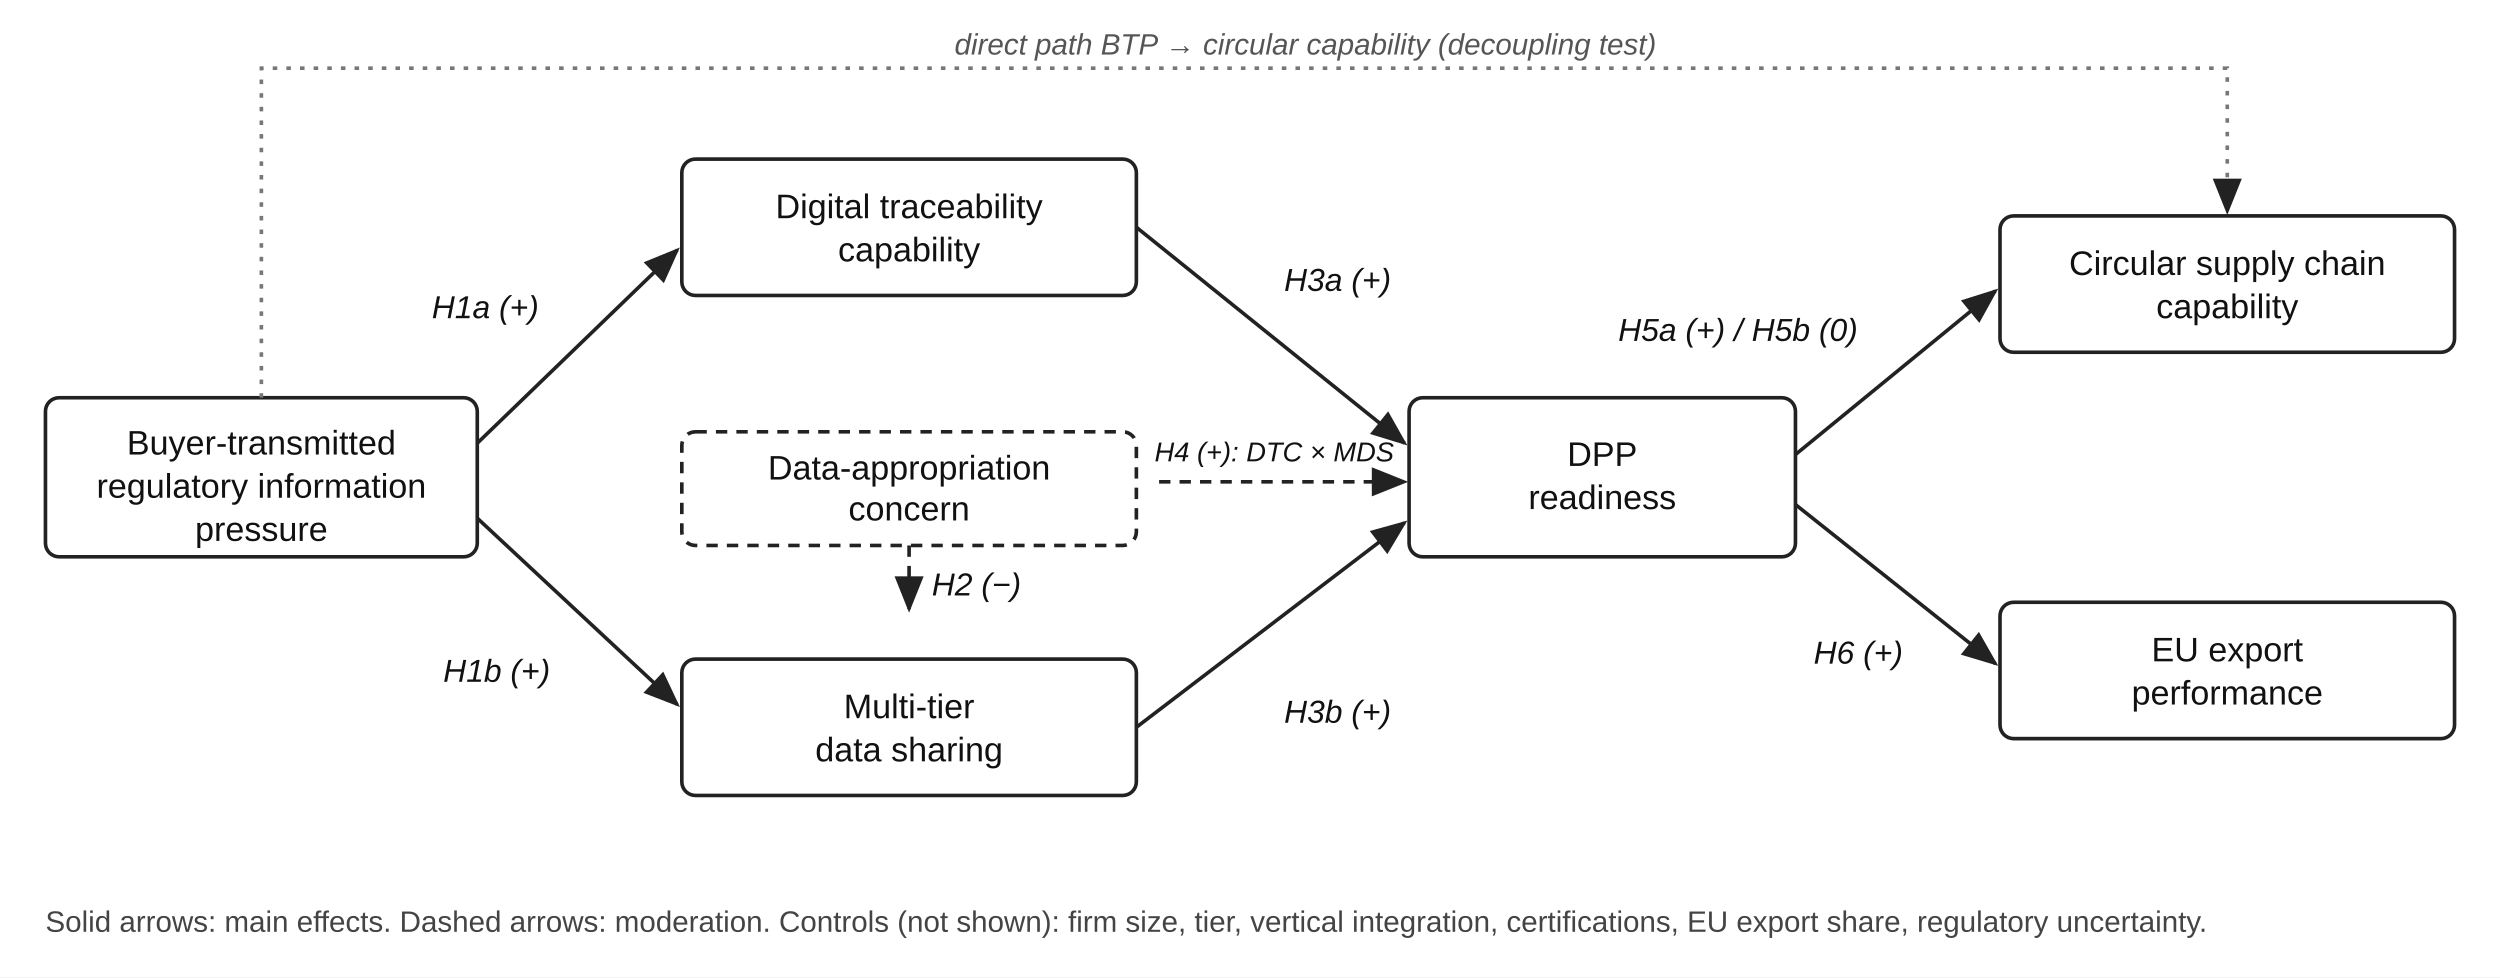
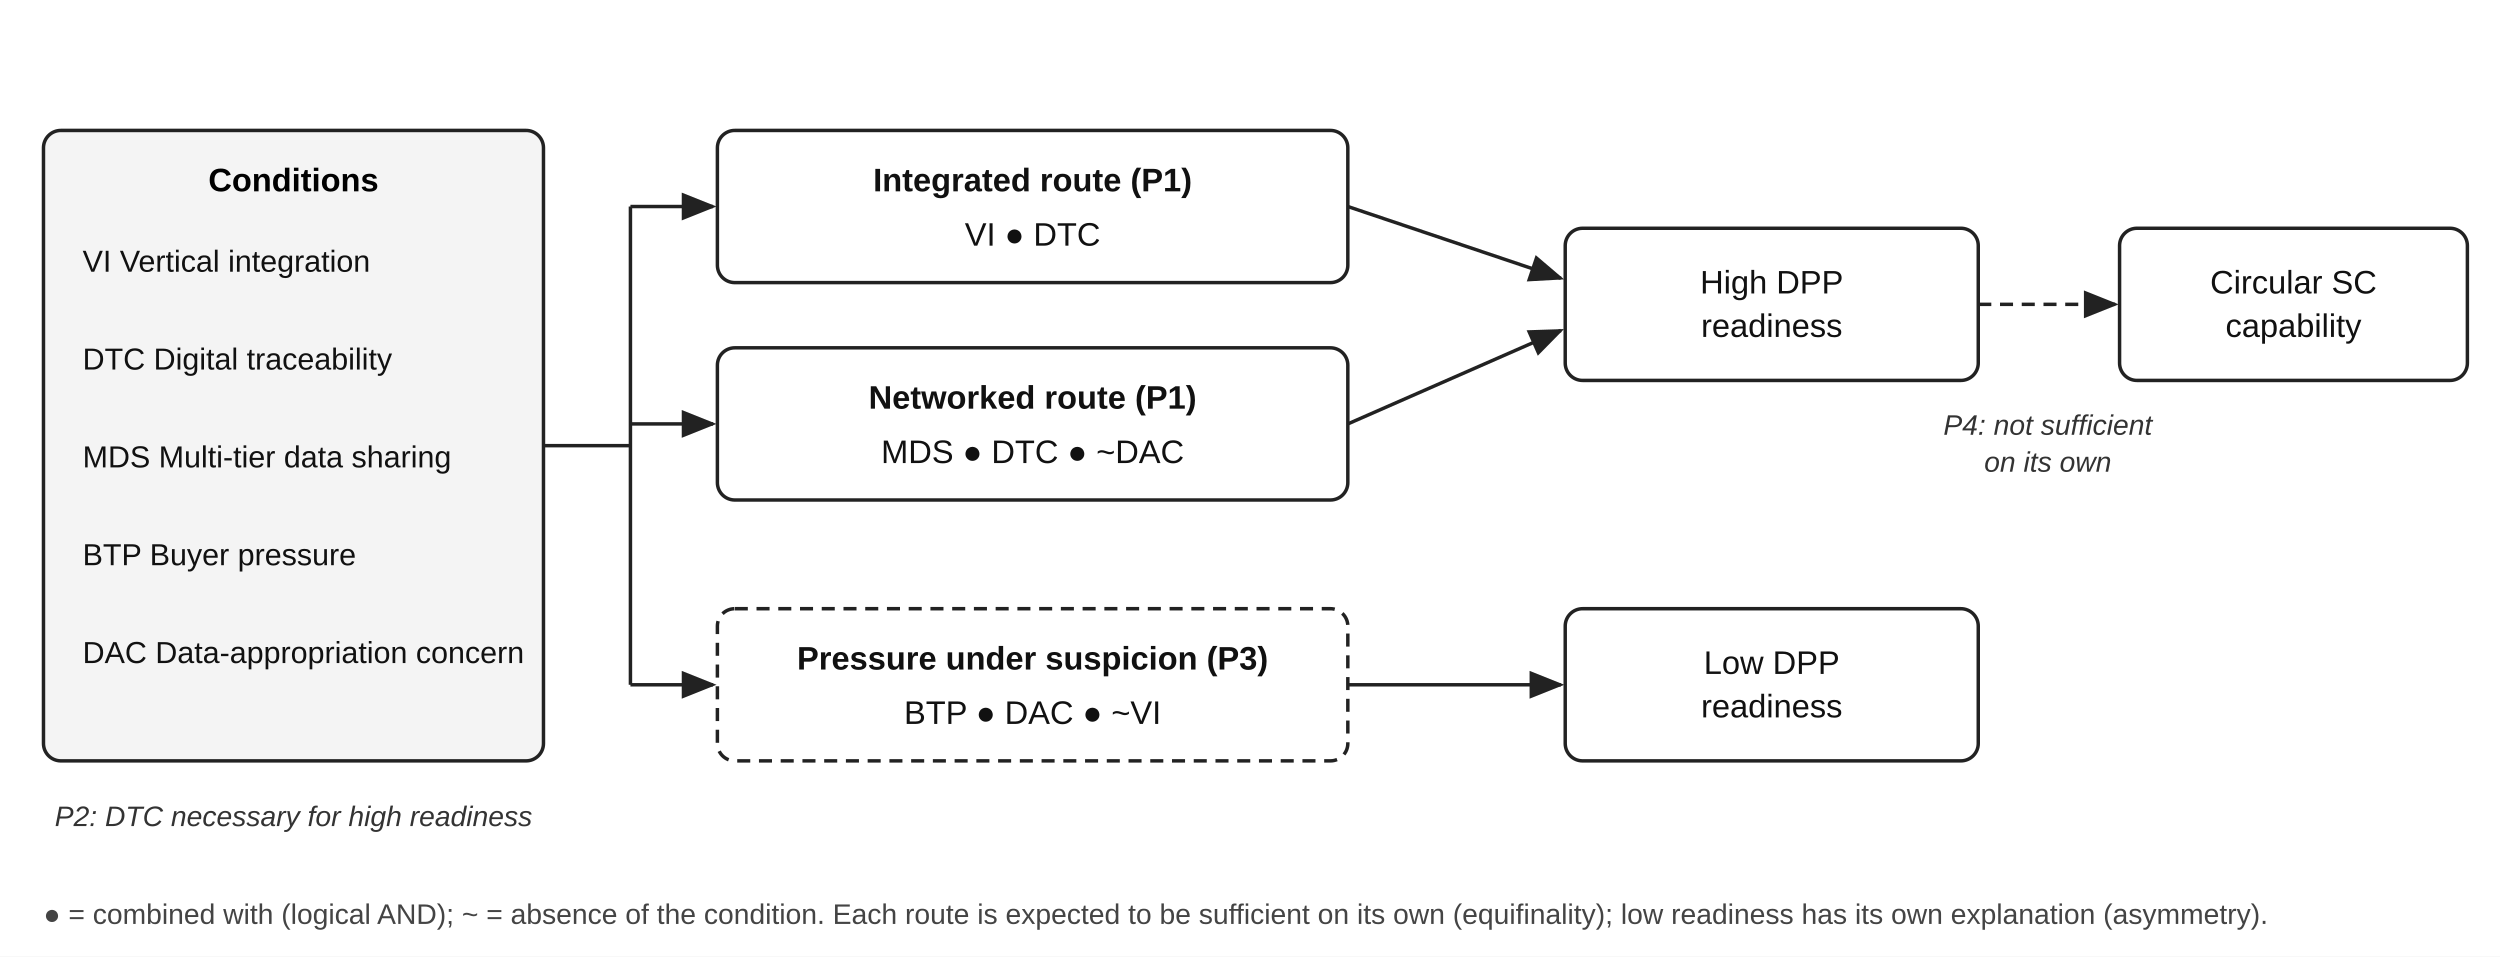
- <svg xmlns="http://www.w3.org/2000/svg" width="1100" height="430" viewBox="0 0 1100 430" font-family="Arial, Helvetica, sans-serif" font-size="15">
+ <svg xmlns="http://www.w3.org/2000/svg" width="1150" height="440" viewBox="0 0 1150 440" font-family="Arial, Helvetica, sans-serif" font-size="15">
  <defs>
    <marker id="a" markerWidth="10" markerHeight="8" refX="9" refY="4" orient="auto">
      <path d="M0,0 L10,4 L0,8 z" fill="#222" />
    </marker>
  </defs>
-   <rect width="1100" height="430" fill="#fff" />
+   <rect width="1150" height="440" fill="#fff" />
+   <rect x="20" y="60" width="230" height="290" rx="8" fill="#f4f4f4" stroke="#222" stroke-width="1.6" />
+   <text x="135" y="88" text-anchor="middle" font-weight="bold">Conditions</text>
+   <g font-size="14" fill="#111">
+     <text x="38" y="125">VI   Vertical integration</text>
+     <text x="38" y="170">DTC  Digital traceability</text>
+     <text x="38" y="215">MDS  Multi-tier data sharing</text>
+     <text x="38" y="260">BTP  Buyer pressure</text>
+     <text x="38" y="305">DAC  Data-appropriation concern</text>
+   </g>
+   <text x="135" y="380" text-anchor="middle" font-size="13" font-style="italic" fill="#333">P2: DTC necessary for high readiness</text>
  <g fill="#fff" stroke="#222" stroke-width="1.6">
-     <rect x="20" y="175" width="190" height="70" rx="6" />
-     <rect x="300" y="290" width="200" height="60" rx="6" />
-     <rect x="300" y="70" width="200" height="60" rx="6" />
-     <rect x="620" y="175" width="170" height="70" rx="6" />
-     <rect x="880" y="95" width="200" height="60" rx="6" />
-     <rect x="880" y="265" width="200" height="60" rx="6" />
-     <rect x="300" y="190" width="200" height="50" rx="6" stroke-dasharray="5,4" />
+     <rect x="330" y="60" width="290" height="70" rx="8" />
+     <rect x="330" y="160" width="290" height="70" rx="8" />
+     <rect x="330" y="280" width="290" height="70" rx="8" stroke-dasharray="6,4" />
  </g>
  <g text-anchor="middle" fill="#111">
-     <text x="115" y="200">Buyer-transmitted</text>
-     <text x="115" y="219">regulatory information</text>
-     <text x="115" y="238">pressure</text>
-     <text x="400" y="96">Digital traceability</text>
-     <text x="400" y="115">capability</text>
-     <text x="400" y="316">Multi-tier</text>
-     <text x="400" y="335">data sharing</text>
-     <text x="400" y="211">Data-appropriation</text>
-     <text x="400" y="229">concern</text>
-     <text x="705" y="205">DPP</text>
-     <text x="705" y="224">readiness</text>
-     <text x="980" y="121">Circular supply chain</text>
-     <text x="980" y="140">capability</text>
-     <text x="980" y="291">EU export</text>
-     <text x="980" y="310">performance</text>
+     <text x="475" y="88" font-weight="bold">Integrated route (P1)</text>
+     <text x="475" y="113">VI ● DTC</text>
+     <text x="475" y="188" font-weight="bold">Networked route (P1)</text>
+     <text x="475" y="213">MDS ● DTC ● ~DAC</text>
+     <text x="475" y="308" font-weight="bold">Pressure under suspicion (P3)</text>
+     <text x="475" y="333">BTP ● DAC ● ~VI</text>
  </g>
+   <g fill="#fff" stroke="#222" stroke-width="1.6">
+     <rect x="720" y="105" width="190" height="70" rx="8" />
+     <rect x="720" y="280" width="190" height="70" rx="8" />
+     <rect x="975" y="105" width="160" height="70" rx="8" />
+   </g>
+   <g text-anchor="middle" fill="#111">
+     <text x="815" y="135">High DPP</text>
+     <text x="815" y="155">readiness</text>
+     <text x="815" y="310">Low DPP</text>
+     <text x="815" y="330">readiness</text>
+     <text x="1055" y="135">Circular SC</text>
+     <text x="1055" y="155">capability</text>
+   </g>
+   <path d="M250,205 L290,205 M290,95 L290,315" stroke="#222" stroke-width="1.6" fill="none" />
  <g stroke="#222" stroke-width="1.6" fill="none" marker-end="url(#a)">
-     <path d="M210,195 L298,110" />
-     <path d="M210,228 L298,310" />
-     <path d="M500,100 L618,195" />
-     <path d="M500,320 L618,230" />
-     <path d="M790,200 L878,128" />
-     <path d="M790,222 L878,292" />
-     <path d="M400,240 L400,268" stroke-dasharray="5,4" />
-     <path d="M510,212 L618,212" stroke-dasharray="5,4" />
-     <path d="M115,175 L115,30 L980,30 L980,93" stroke="#777" stroke-dasharray="2,4" />
+     <path d="M290,95 L328,95" />
+     <path d="M290,195 L328,195" />
+     <path d="M290,315 L328,315" />
+     <path d="M620,95 L718,128" />
+     <path d="M620,195 L718,152" />
+     <path d="M620,315 L718,315" />
+     <path d="M910,140 L973,140" stroke-dasharray="6,4" />
  </g>
-   <g font-size="14" fill="#111" font-style="italic">
-     <text x="190" y="140">H1a (+)</text>
-     <text x="195" y="300">H1b (+)</text>
-     <text x="410" y="262">H2 (−)</text>
-     <text x="565" y="128">H3a (+)</text>
-     <text x="565" y="318">H3b (+)</text>
-     <text x="508" y="203" font-size="12">H4 (+): DTC × MDS</text>
-     <text x="712" y="150">H5a (+) / H5b (0)</text>
-     <text x="798" y="292">H6 (+)</text>
-     <text x="420" y="24" fill="#555" font-size="13">direct path BTP → circular capability (decoupling test)</text>
-   </g>
-   <text x="20" y="410" font-size="13" fill="#444">Solid arrows: main effects. Dashed arrows: moderation. Controls (not shown): firm size, tier, vertical integration, certifications, EU export share, regulatory uncertainty.</text>
+   <text x="942" y="200" text-anchor="middle" font-size="13" font-style="italic" fill="#333">P4: not sufficient</text>
+   <text x="942" y="217" text-anchor="middle" font-size="13" font-style="italic" fill="#333">on its own</text>
+   <text x="20" y="425" font-size="13" fill="#444">● = combined with (logical AND); ~ = absence of the condition. Each route is expected to be sufficient on its own (equifinality); low readiness has its own explanation (asymmetry).</text>
</svg>
